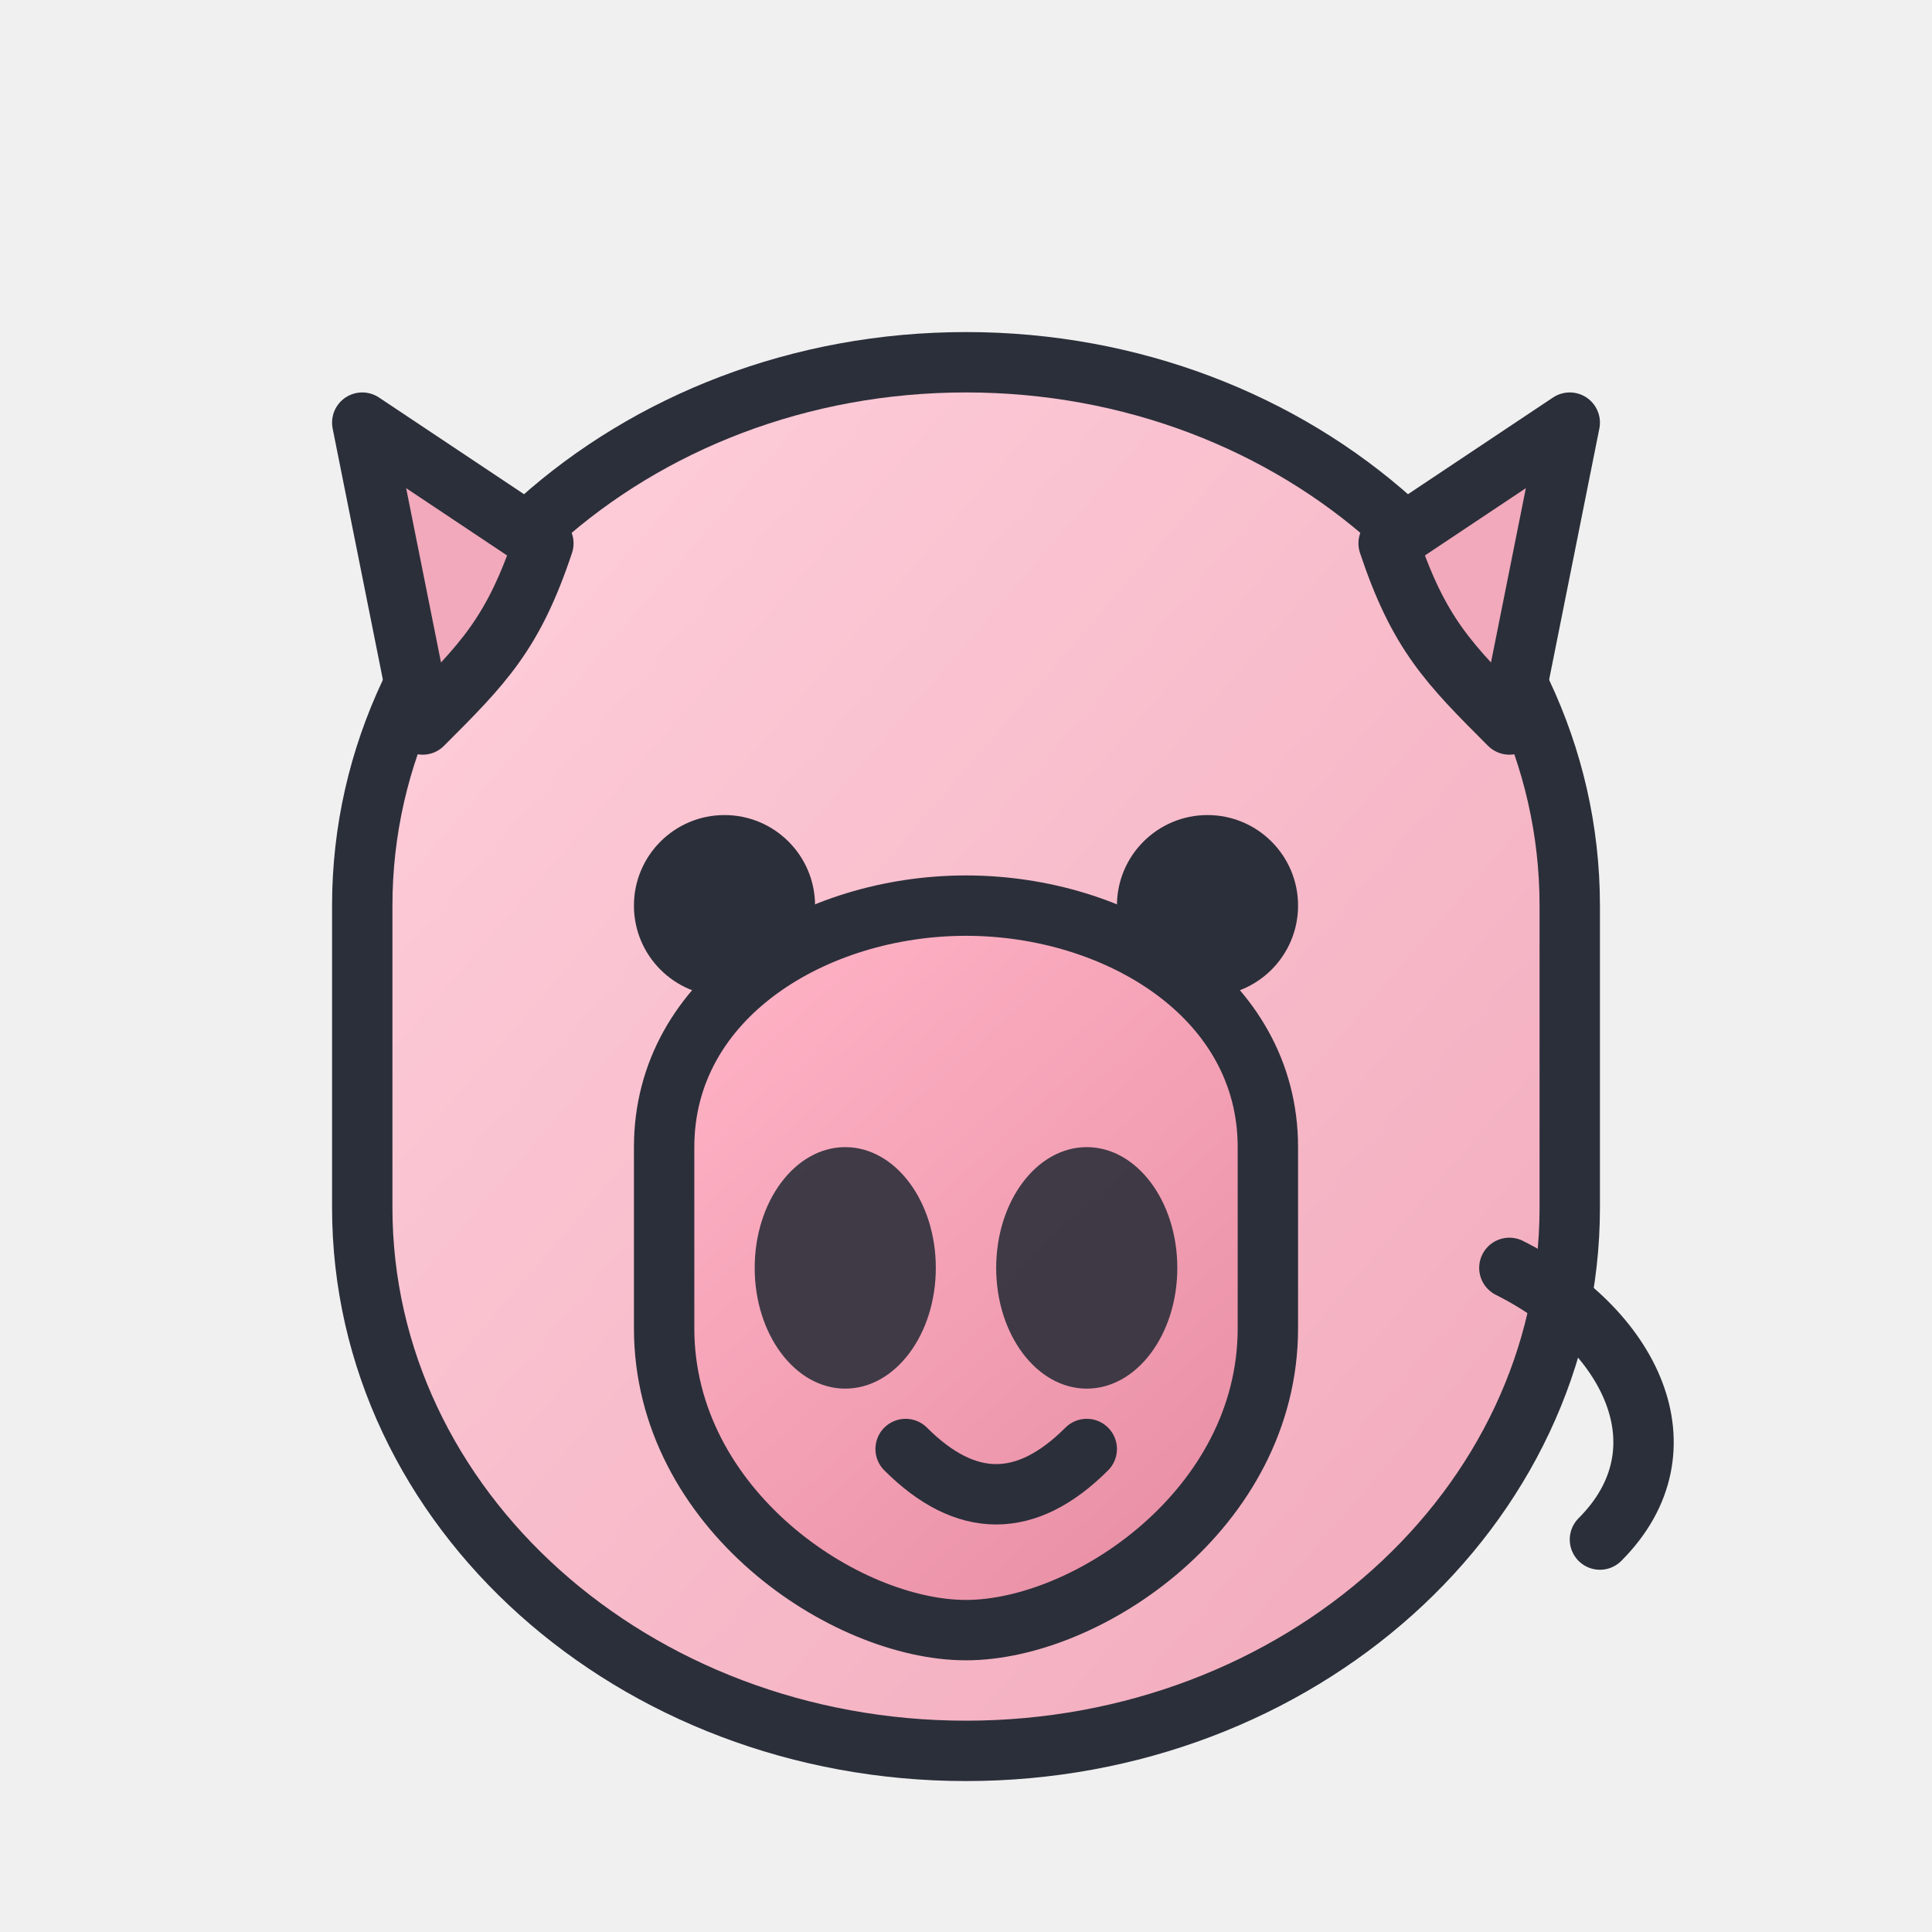
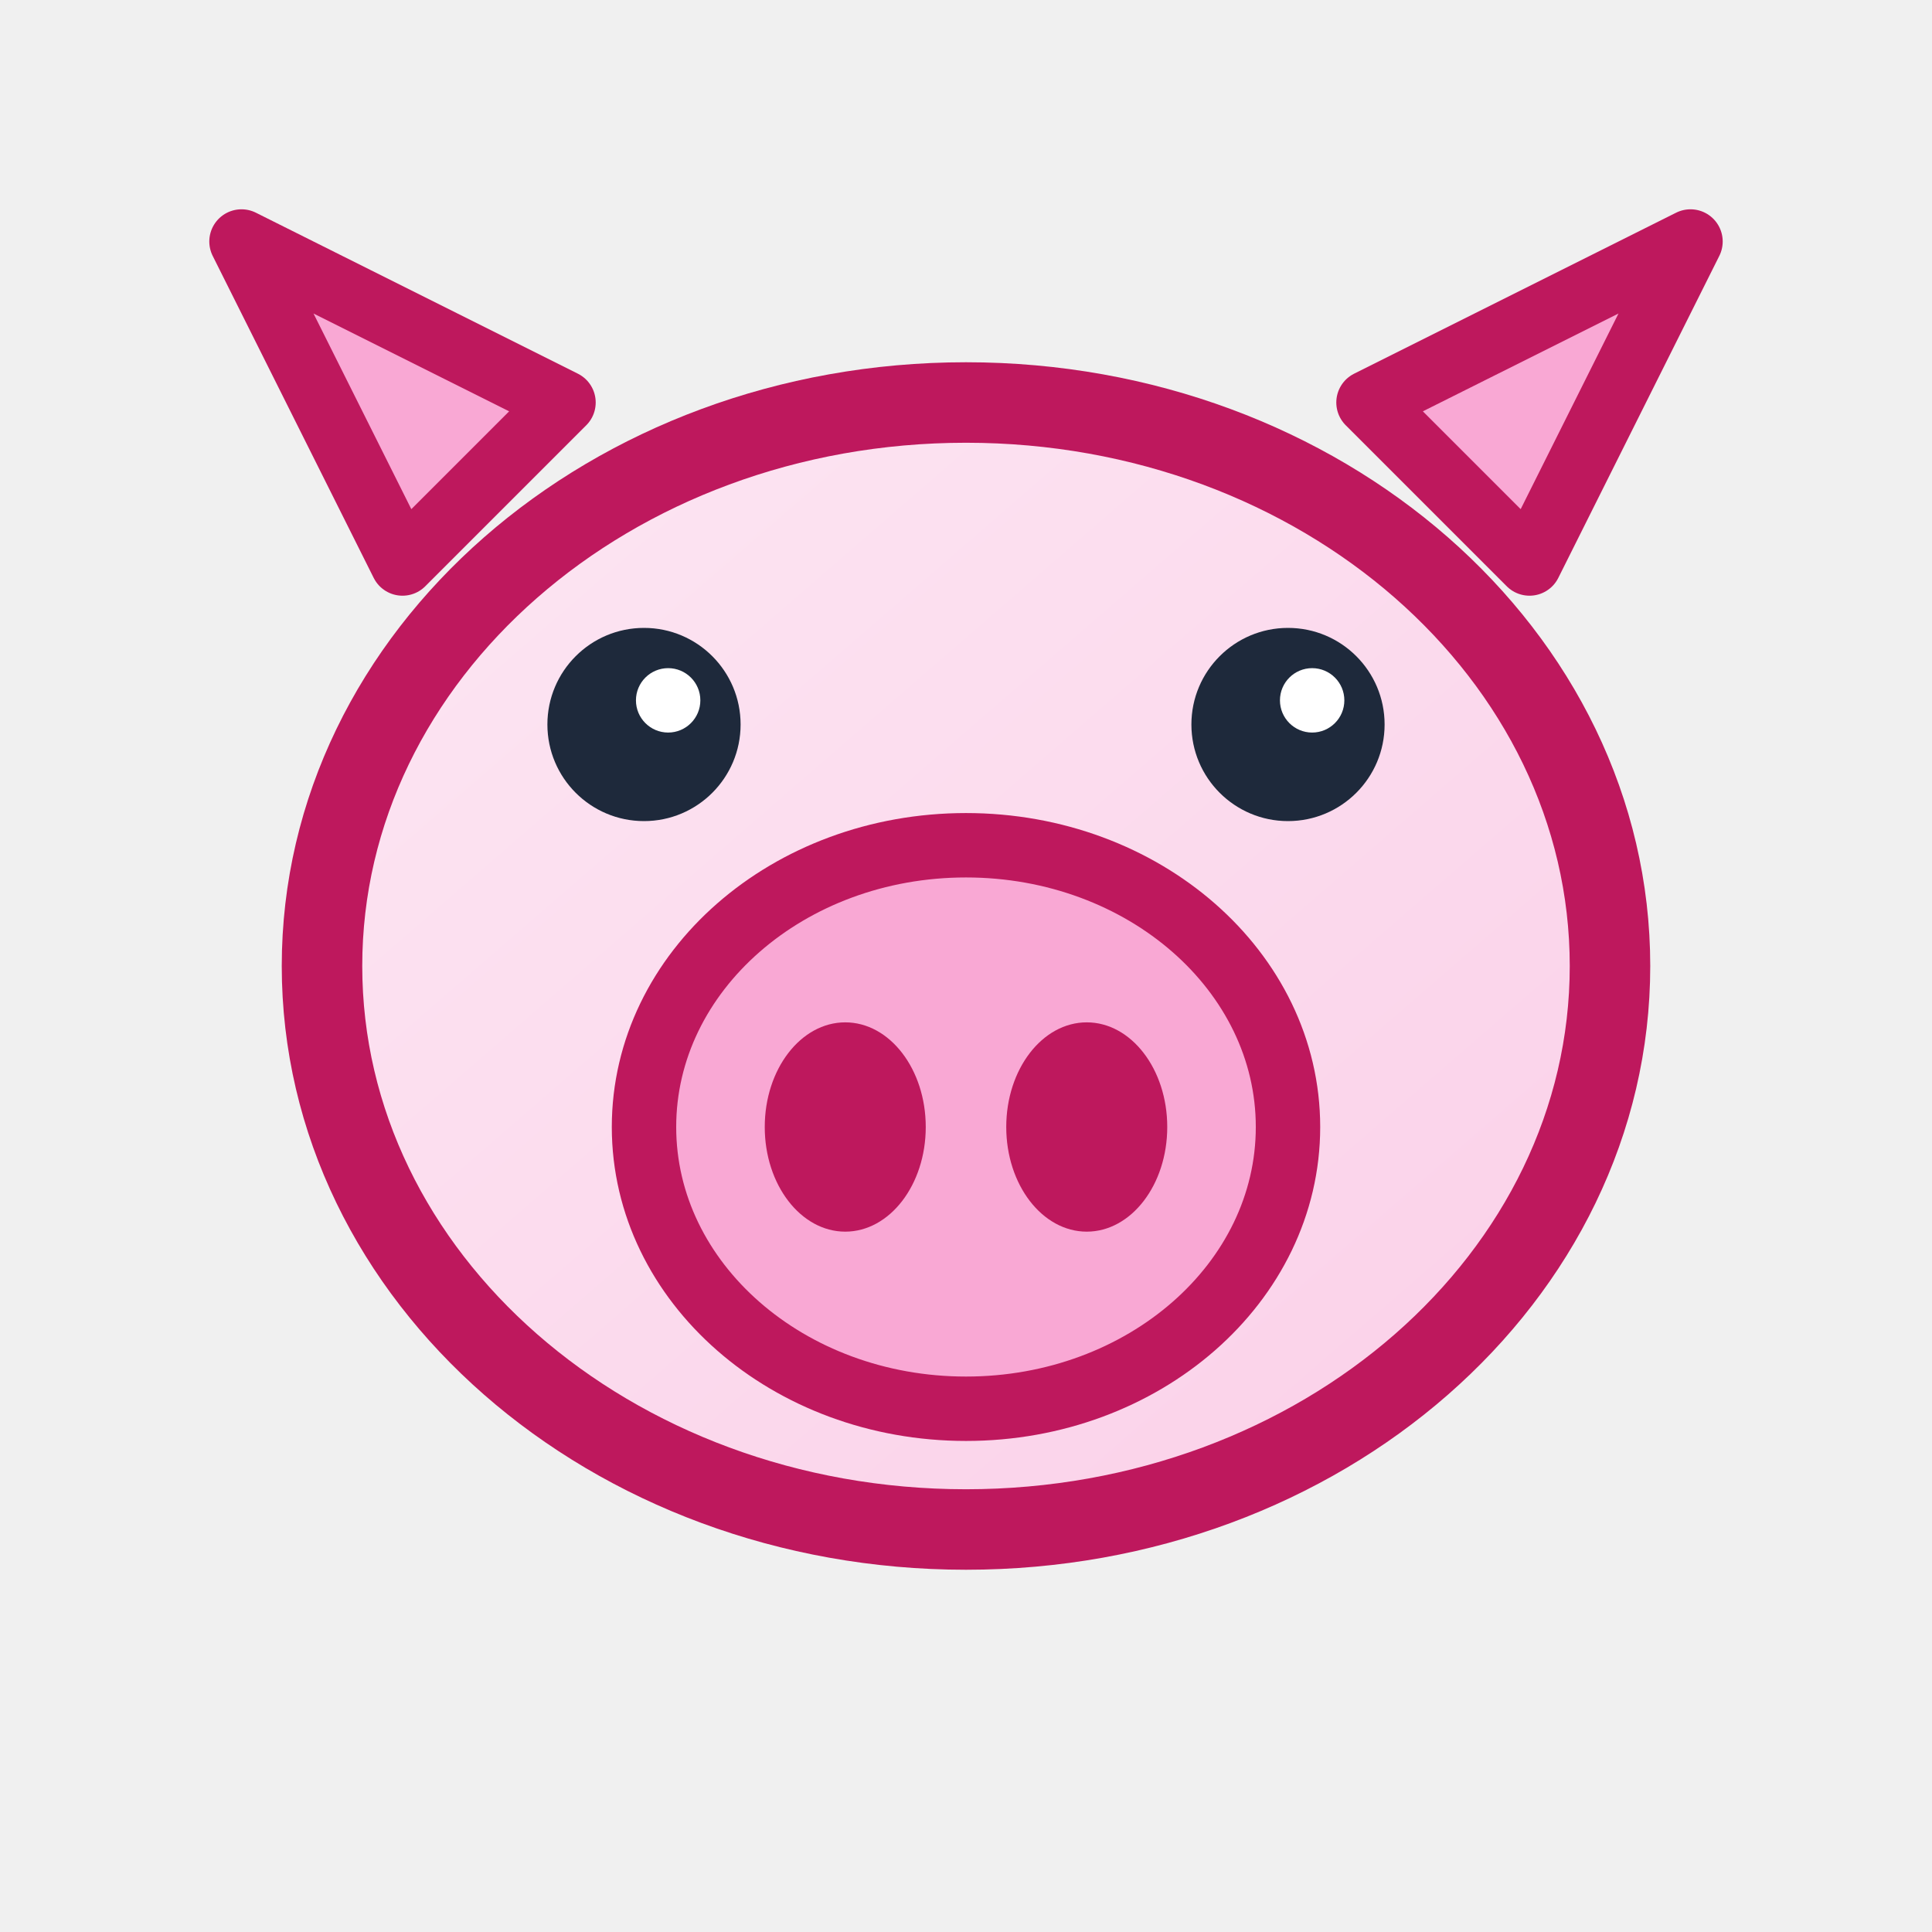
- <svg xmlns="http://www.w3.org/2000/svg" viewBox="0 0 64 64" width="64" height="64" role="img" aria-label="świnia">
+ <svg xmlns="http://www.w3.org/2000/svg" viewBox="0 0 24 24">
  <defs>
-     <linearGradient id="pig-body" x1="10" y1="16" x2="54" y2="54" gradientUnits="userSpaceOnUse">
-       <stop offset="0" stop-color="#ffd0dc" />
-       <stop offset="1" stop-color="#f1a9bb" />
-     </linearGradient>
-     <linearGradient id="pig-snout" x1="22" y1="34" x2="42" y2="56" gradientUnits="userSpaceOnUse">
-       <stop offset="0" stop-color="#ffb2c5" />
-       <stop offset="1" stop-color="#e4889f" />
+     <linearGradient id="pig-body" x1="0" y1="0" x2="1" y2="1">
+       <stop offset="0" stop-color="#fce7f3" />
+       <stop offset="1" stop-color="#fbcfe8" />
    </linearGradient>
  </defs>
-   <path d="M12 30c0-10 9-18 20-18s20 8 20 18v10c0 10-9 18-20 18S12 50 12 40V30z" fill="url(#pig-body)" stroke="#2b2f3a" stroke-width="2" />
-   <path d="M18 18l-6-4 2 10c2-2 3-3 4-6z" fill="#f1a9bb" stroke="#2b2f3a" stroke-width="2" stroke-linejoin="round" />
-   <path d="M46 18l6-4-2 10c-2-2-3-3-4-6z" fill="#f1a9bb" stroke="#2b2f3a" stroke-width="2" stroke-linejoin="round" />
-   <circle cx="24" cy="30" r="3" fill="#2b2f3a" />
-   <circle cx="40" cy="30" r="3" fill="#2b2f3a" />
-   <path d="M22 38c0-5 5-8 10-8s10 3 10 8v6c0 6-6 10-10 10s-10-4-10-10v-6z" fill="url(#pig-snout)" stroke="#2b2f3a" stroke-width="2" />
-   <ellipse cx="28" cy="42" rx="3" ry="4" fill="#2b2f3a" opacity="0.9" />
-   <ellipse cx="36" cy="42" rx="3" ry="4" fill="#2b2f3a" opacity="0.9" />
-   <path d="M30 48c2 2 4 2 6 0" fill="none" stroke="#2b2f3a" stroke-width="2" stroke-linecap="round" />
-   <path d="M50 42c4 2 6 6 3 9" fill="none" stroke="#2b2f3a" stroke-width="2" stroke-linecap="round" />
+   <ellipse cx="12" cy="12" rx="8" ry="7" fill="url(#pig-body)" stroke="#be185d" stroke-width="1" />
+   <path d="M5 7l-2-4 4 2-2 2Z" fill="#f9a8d4" stroke="#be185d" stroke-width="0.8" stroke-linejoin="round" />
+   <path d="M19 7l2-4-4 2 2 2Z" fill="#f9a8d4" stroke="#be185d" stroke-width="0.8" stroke-linejoin="round" />
+   <ellipse cx="12" cy="14" rx="4" ry="3.5" fill="#f9a8d4" stroke="#be185d" stroke-width="0.8" />
+   <ellipse cx="10.5" cy="14" rx="1" ry="1.3" fill="#be185d" />
+   <ellipse cx="13.5" cy="14" rx="1" ry="1.3" fill="#be185d" />
+   <circle cx="8" cy="9" r="1.2" fill="#1e293b" />
+   <circle cx="16" cy="9" r="1.2" fill="#1e293b" />
+   <circle cx="8.3" cy="8.7" r="0.4" fill="#fff" />
+   <circle cx="16.3" cy="8.7" r="0.4" fill="#fff" />
</svg>
